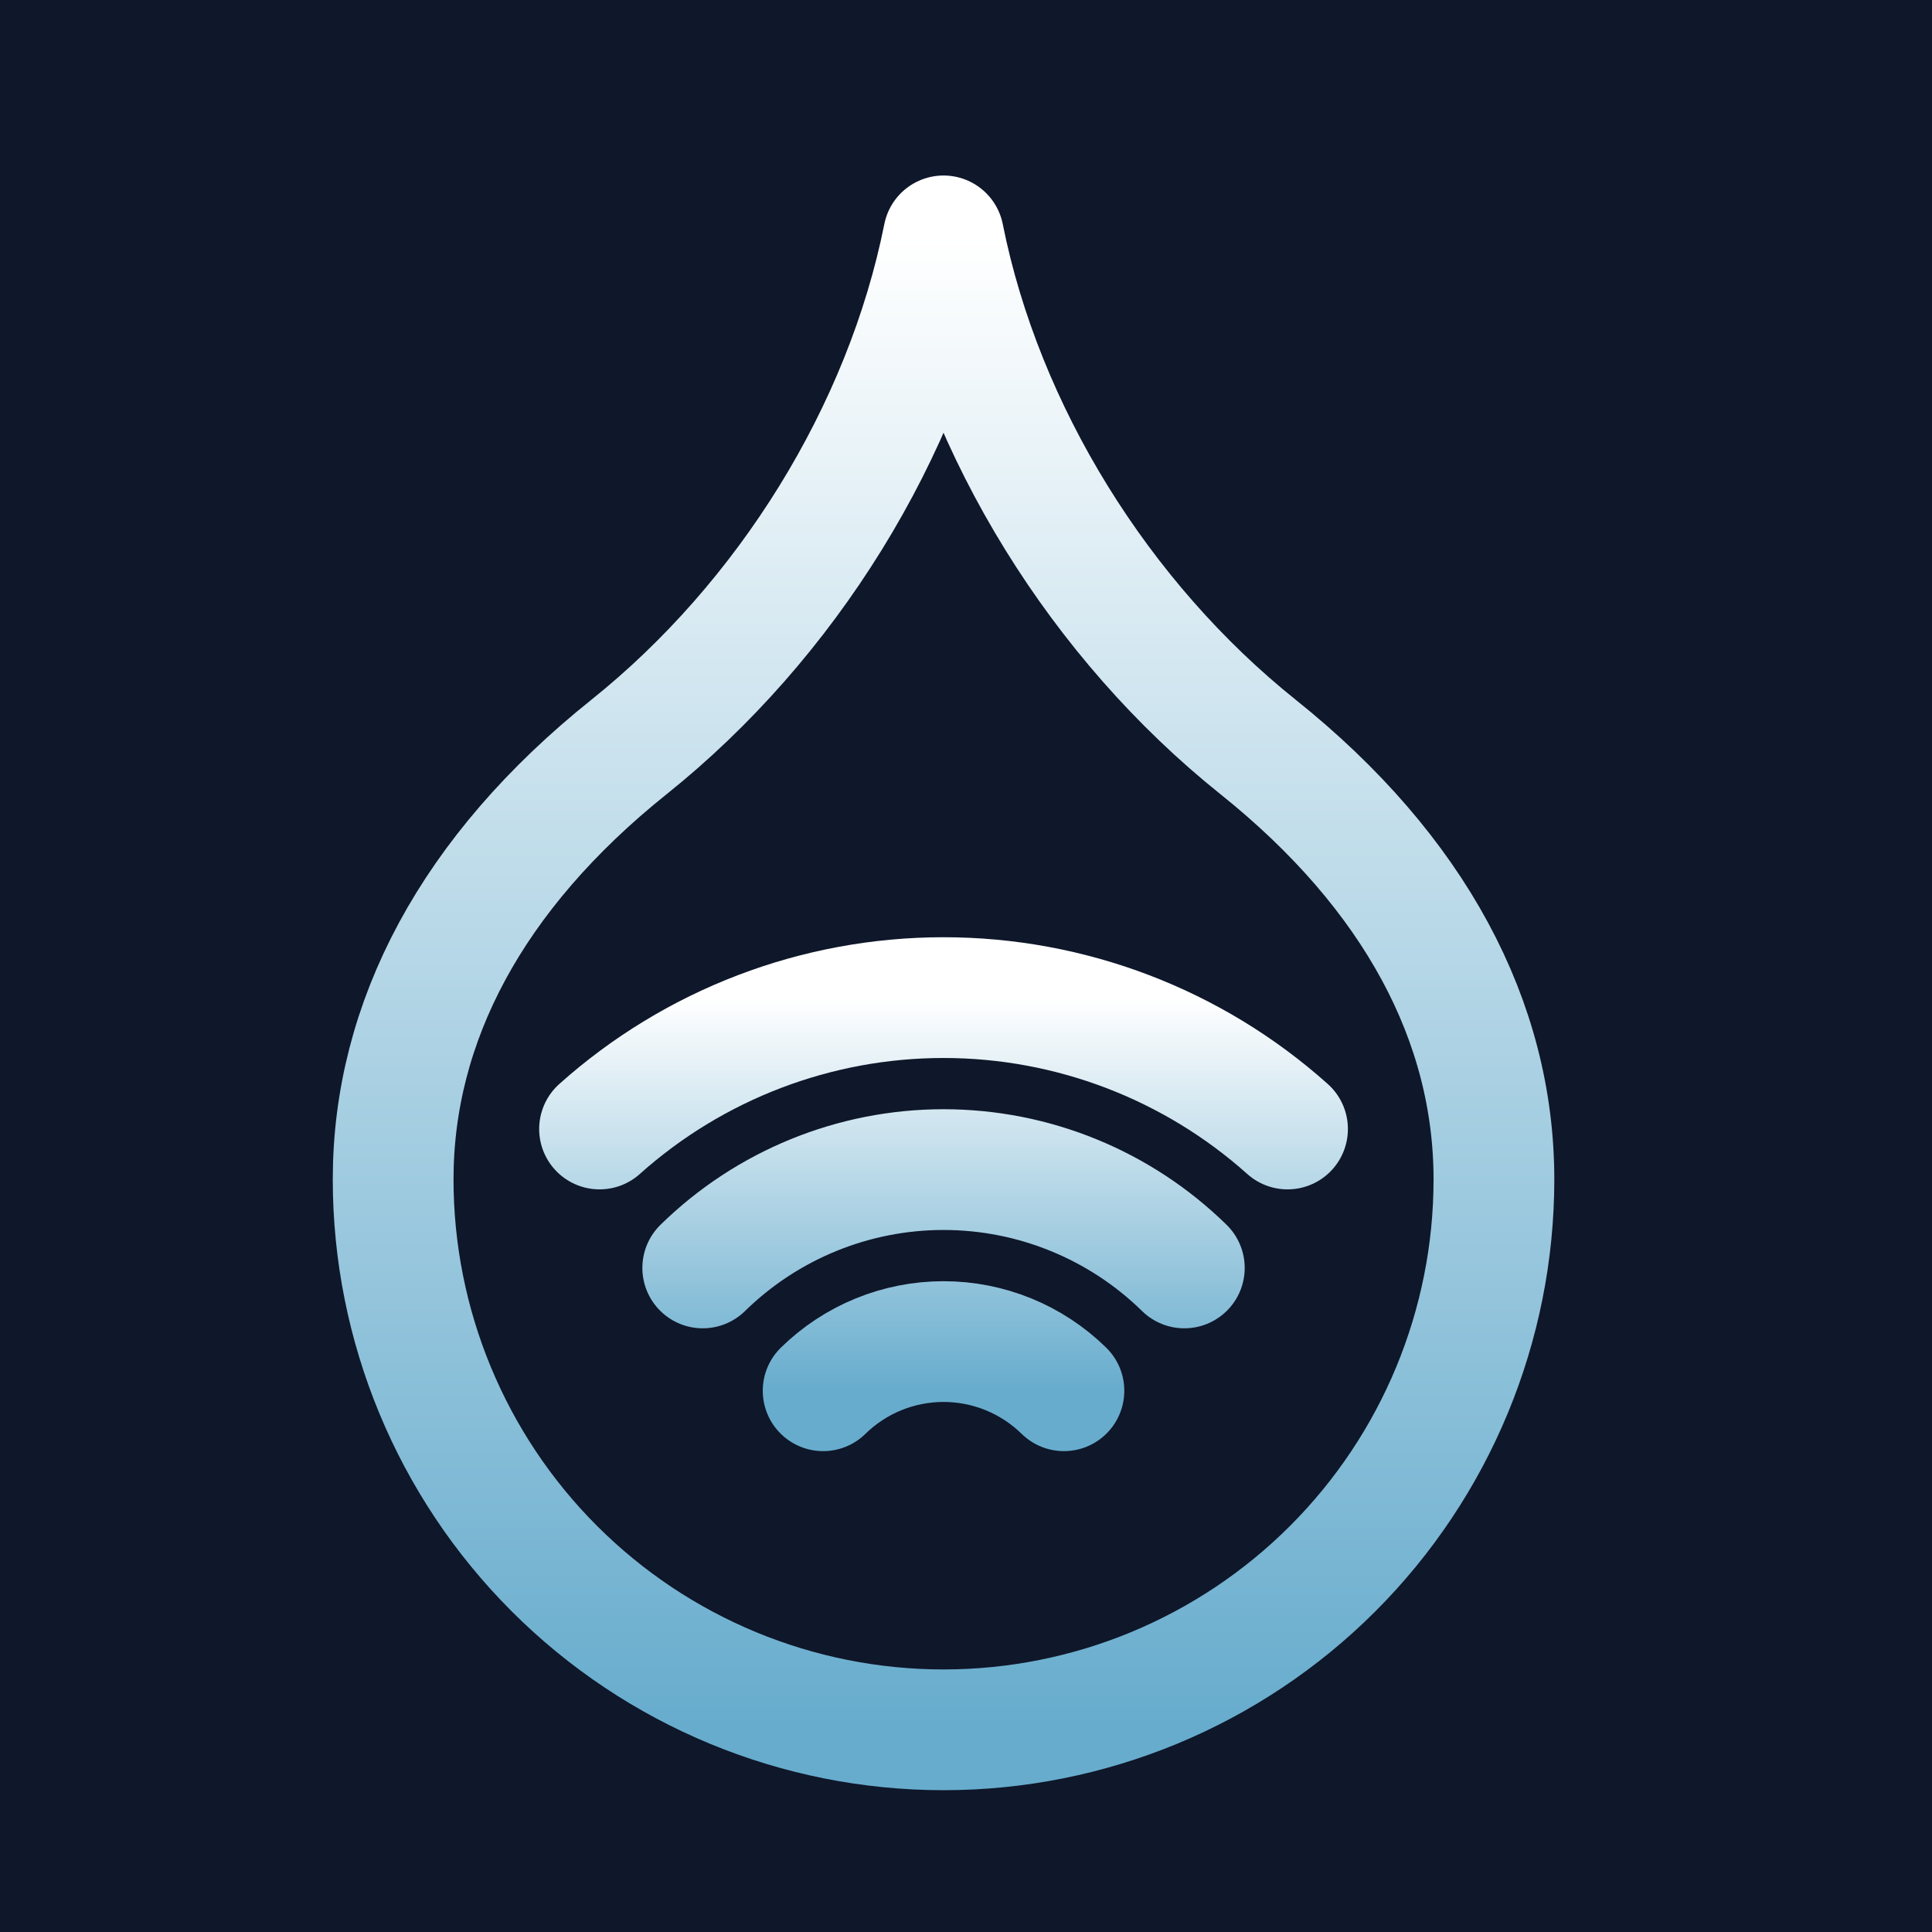
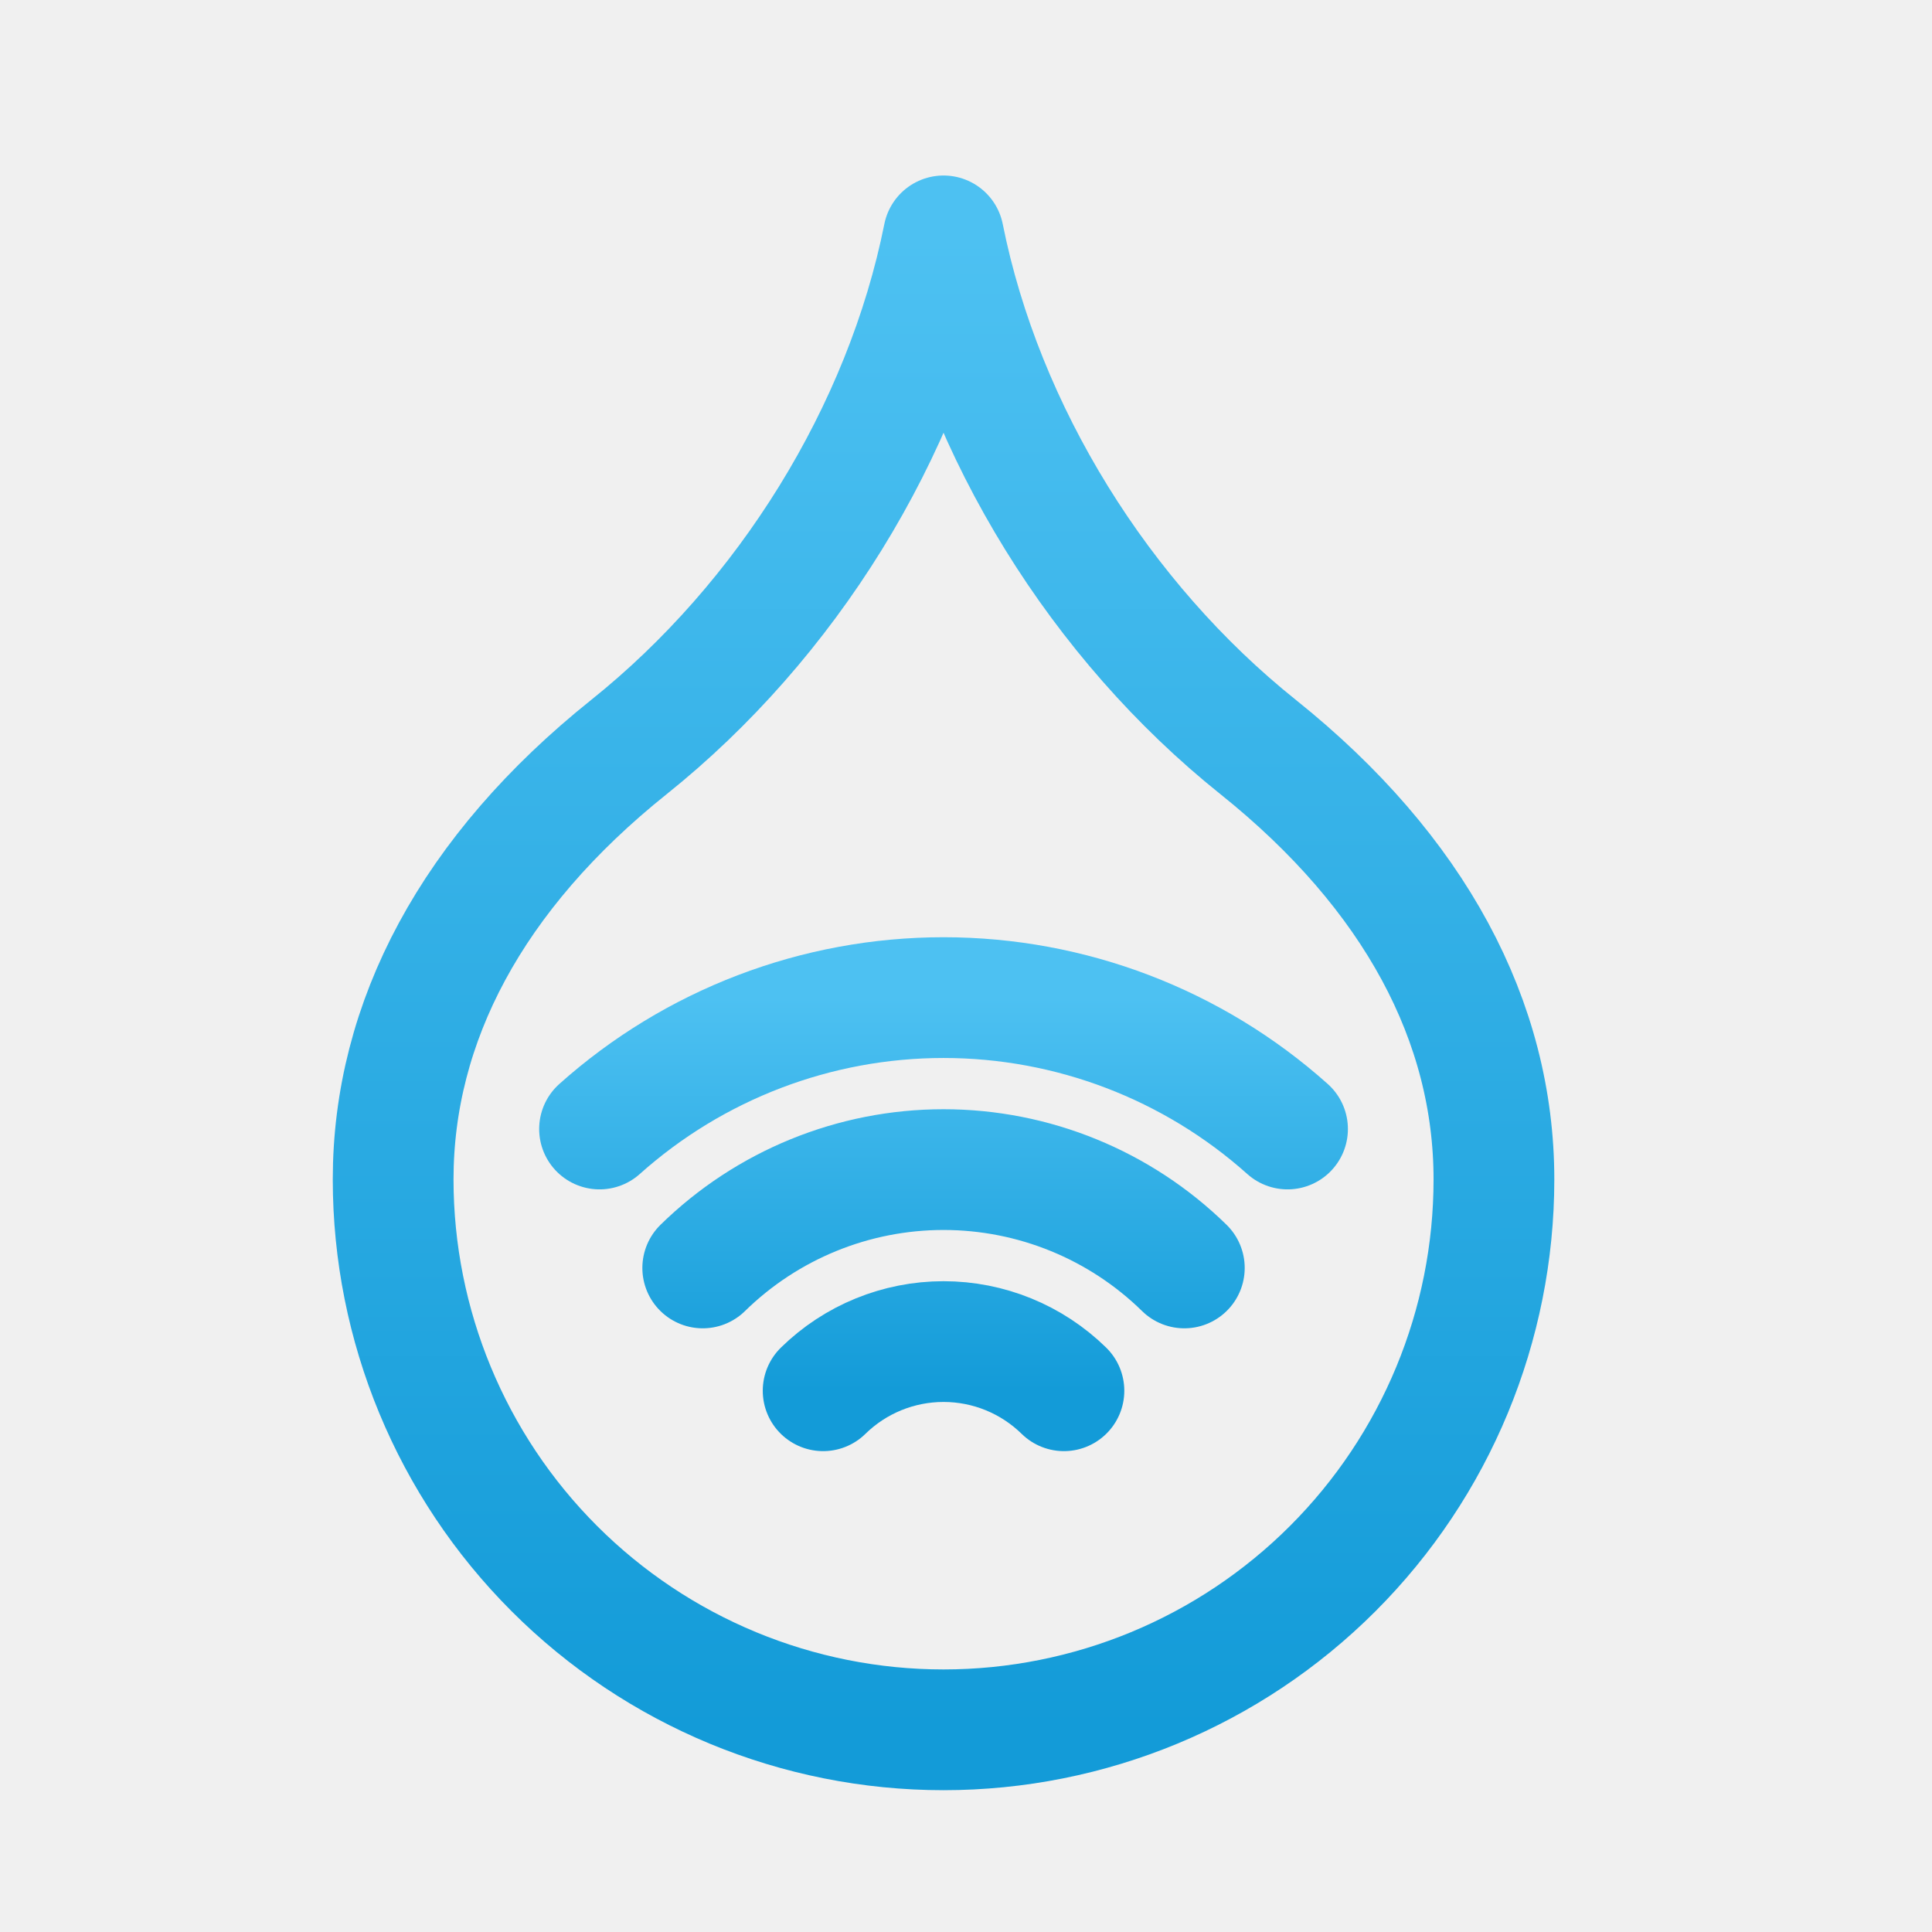
<svg xmlns="http://www.w3.org/2000/svg" width="128" height="128" viewBox="0 0 128 128" fill="none">
-   <rect width="128" height="128" fill="#0F172A" />
  <path d="M62.512 114.605C72.183 114.605 81.458 110.763 88.296 103.924C95.135 97.086 98.977 87.811 98.977 78.139C98.977 67.721 93.767 57.823 83.349 49.488C72.93 41.153 65.116 28.651 62.512 15.628C59.907 28.651 52.093 41.153 41.674 49.488C31.256 57.823 26.047 67.721 26.047 78.139C26.047 87.811 29.888 97.086 36.727 103.924C43.565 110.763 52.84 114.605 62.512 114.605Z" stroke="url(#paint0_linear_28_143)" stroke-width="8" stroke-linecap="round" stroke-linejoin="round" />
  <g clip-path="url(#clip0_28_143)">
    <path d="M39.721 74.799C45.989 69.193 54.103 66.094 62.512 66.094C70.921 66.094 79.035 69.193 85.302 74.799M46.558 84.004C50.818 79.828 56.546 77.489 62.512 77.489C68.477 77.489 74.205 79.828 78.465 84.004M54.535 92.141C56.665 90.052 59.529 88.883 62.512 88.883C65.494 88.883 68.358 90.052 70.488 92.141" stroke="url(#paint1_linear_28_143)" stroke-width="8" stroke-linecap="round" stroke-linejoin="round" />
  </g>
  <defs>
    <linearGradient id="paint0_linear_28_143" x1="62.512" y1="15.628" x2="62.512" y2="114.605" gradientUnits="userSpaceOnUse">
-       <stop stop-color="white" />
-       <stop offset="1" stop-color="#67ACCD" />
+       <stop stop-color="#4DC1F2" />
+       <stop offset="1" stop-color="#139BD8" />
    </linearGradient>
    <linearGradient id="paint1_linear_28_143" x1="62.512" y1="66.094" x2="62.512" y2="92.141" gradientUnits="userSpaceOnUse">
-       <stop stop-color="white" />
-       <stop offset="1" stop-color="#67ACCD" />
+       <stop stop-color="#4DC1F2" />
+       <stop offset="1" stop-color="#139BD8" />
    </linearGradient>
    <clipPath id="clip0_28_143">
      <rect width="54.698" height="54.698" fill="white" transform="translate(35.1628 54.6976)" />
    </clipPath>
  </defs>
</svg>
